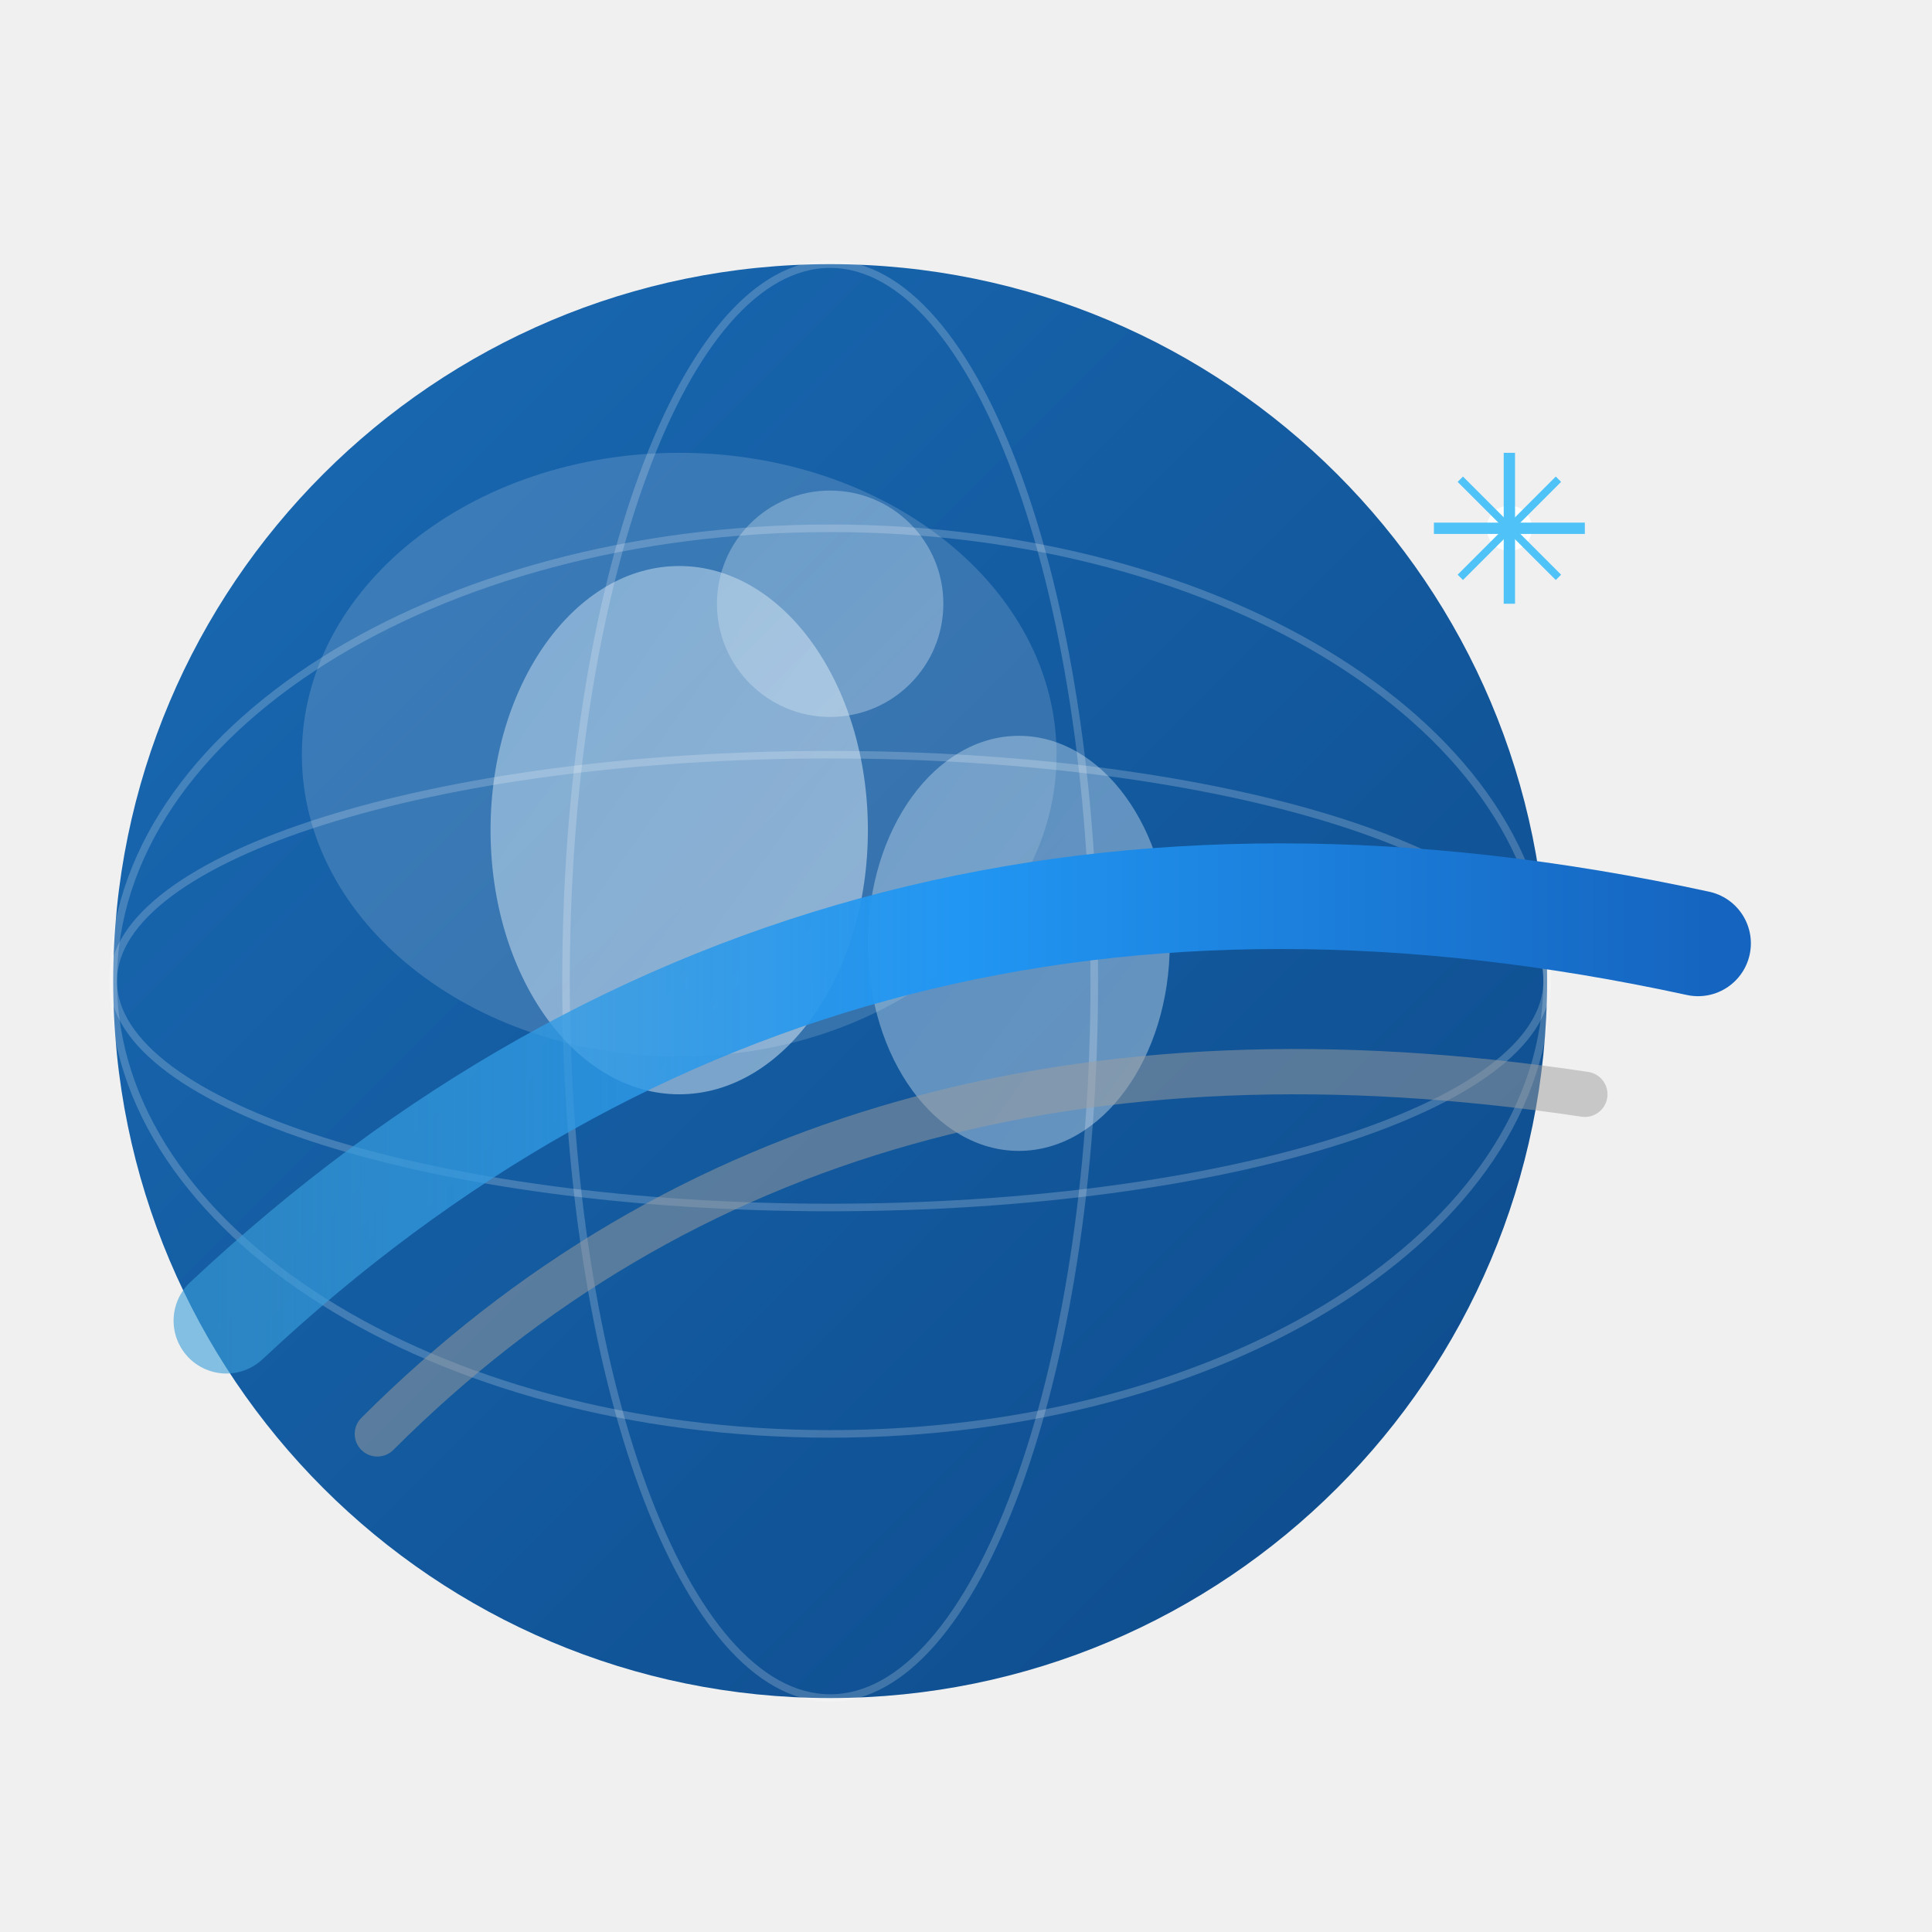
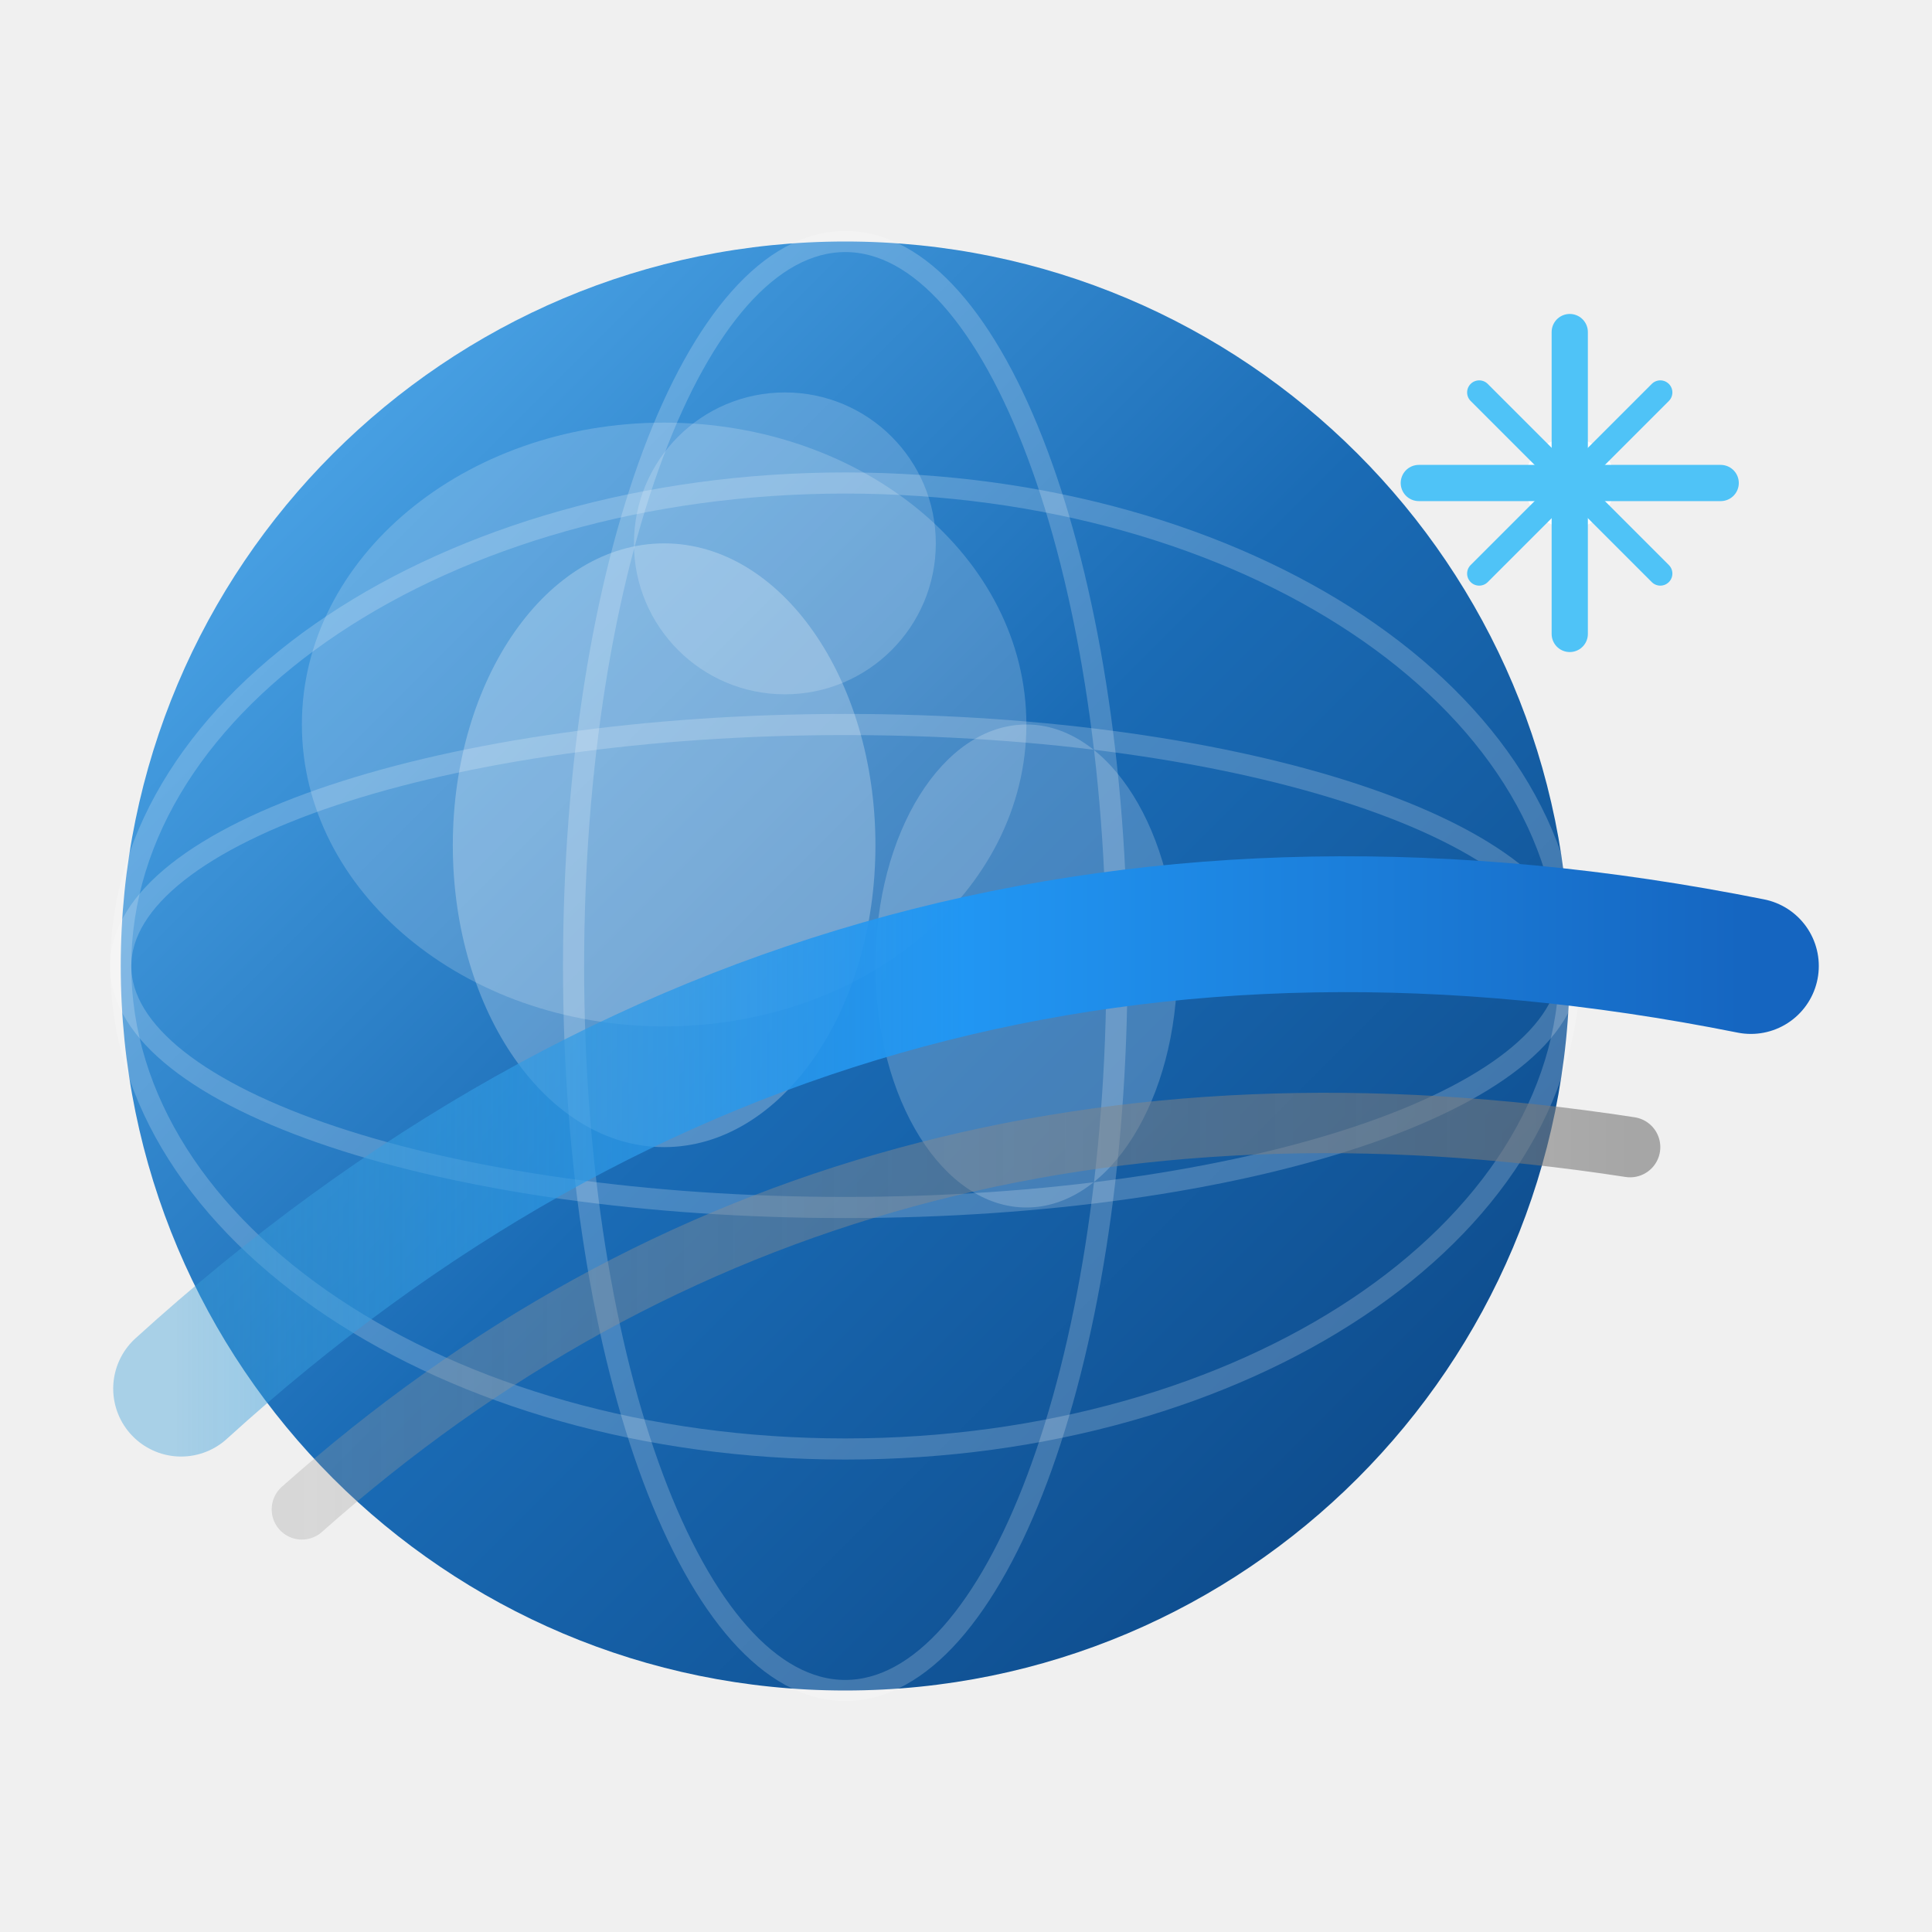
- <svg xmlns="http://www.w3.org/2000/svg" viewBox="0 0 512 512" fill="none">
+ <svg xmlns="http://www.w3.org/2000/svg" viewBox="0 0 64 64" fill="none">
  <defs>
-     <linearGradient id="globe-grad" x1="0%" y1="0%" x2="100%" y2="100%">
-       <stop offset="0%" style="stop-color:#1a6bb5;stop-opacity:1" />
-       <stop offset="100%" style="stop-color:#0d4a8a;stop-opacity:1" />
+     <linearGradient id="g1" x1="10%" y1="10%" x2="90%" y2="90%">
+       <stop offset="0%" stop-color="#4da6e8" />
+       <stop offset="50%" stop-color="#1a6bb5" />
+       <stop offset="100%" stop-color="#0d4a8a" />
    </linearGradient>
-     <linearGradient id="land-grad" x1="0%" y1="0%" x2="100%" y2="100%">
-       <stop offset="0%" style="stop-color:#c8dff0;stop-opacity:1" />
-       <stop offset="100%" style="stop-color:#e8f2fa;stop-opacity:1" />
+     <linearGradient id="g2" x1="0%" y1="0%" x2="100%" y2="0%">
+       <stop offset="0%" stop-color="#3b9fd9" stop-opacity="0.4" />
+       <stop offset="50%" stop-color="#2196F3" />
+       <stop offset="100%" stop-color="#1565C0" />
    </linearGradient>
-     <linearGradient id="swoosh-grad" x1="0%" y1="0%" x2="100%" y2="0%">
-       <stop offset="0%" style="stop-color:#3b9fd9;stop-opacity:0.6" />
-       <stop offset="50%" style="stop-color:#2196F3;stop-opacity:1" />
-       <stop offset="100%" style="stop-color:#1565C0;stop-opacity:1" />
+     <linearGradient id="g3" x1="0%" y1="0%" x2="100%" y2="0%">
+       <stop offset="0%" stop-color="#9e9e9e" stop-opacity="0.3" />
+       <stop offset="100%" stop-color="#757575" stop-opacity="0.6" />
    </linearGradient>
  </defs>
-   <circle cx="220" cy="260" r="190" fill="url(#globe-grad)" />
-   <ellipse cx="180" cy="200" rx="100" ry="80" fill="white" opacity="0.15" />
-   <ellipse cx="180" cy="220" rx="50" ry="70" fill="url(#land-grad)" opacity="0.5" />
-   <ellipse cx="270" cy="250" rx="40" ry="55" fill="url(#land-grad)" opacity="0.4" />
-   <circle cx="220" cy="160" r="30" fill="url(#land-grad)" opacity="0.35" />
-   <ellipse cx="220" cy="260" rx="190" ry="60" stroke="white" stroke-width="2" fill="none" opacity="0.2" />
-   <ellipse cx="220" cy="260" rx="190" ry="120" stroke="white" stroke-width="2" fill="none" opacity="0.2" />
-   <ellipse cx="220" cy="260" rx="70" ry="190" stroke="white" stroke-width="2" fill="none" opacity="0.2" />
-   <path d="M 60 350 Q 220 200 450 250" stroke="url(#swoosh-grad)" stroke-width="28" fill="none" stroke-linecap="round" />
-   <path d="M 100 380 Q 220 260 420 290" stroke="#9e9e9e" stroke-width="12" fill="none" stroke-linecap="round" opacity="0.5" />
-   <circle cx="400" cy="140" r="6" fill="white" />
-   <line x1="400" y1="120" x2="400" y2="160" stroke="#4FC3F7" stroke-width="3" />
-   <line x1="380" y1="140" x2="420" y2="140" stroke="#4FC3F7" stroke-width="3" />
-   <line x1="387" y1="127" x2="413" y2="153" stroke="#4FC3F7" stroke-width="2" />
-   <line x1="413" y1="127" x2="387" y2="153" stroke="#4FC3F7" stroke-width="2" />
+   <circle cx="28" cy="32" r="24" fill="url(#g1)" />
+   <ellipse cx="22" cy="24" rx="12" ry="10" fill="white" opacity="0.18" />
+   <ellipse cx="22" cy="28" rx="7" ry="10" fill="white" opacity="0.25" />
+   <ellipse cx="34" cy="32" rx="5" ry="8" fill="white" opacity="0.2" />
+   <circle cx="26" cy="18" r="5" fill="white" opacity="0.18" />
+   <ellipse cx="28" cy="32" rx="24" ry="8" stroke="white" stroke-width="0.7" fill="none" opacity="0.2" />
+   <ellipse cx="28" cy="32" rx="24" ry="16" stroke="white" stroke-width="0.7" fill="none" opacity="0.2" />
+   <ellipse cx="28" cy="32" rx="9" ry="24" stroke="white" stroke-width="0.7" fill="none" opacity="0.2" />
+   <path d="M 6 46 Q 28 26 58 32" stroke="url(#g2)" stroke-width="4.5" fill="none" stroke-linecap="round" />
+   <path d="M 10 50 Q 28 34 54 38" stroke="url(#g3)" stroke-width="2" fill="none" stroke-linecap="round" />
+   <circle cx="52" cy="16" r="1.5" fill="white" />
+   <line x1="52" y1="11" x2="52" y2="21" stroke="#4FC3F7" stroke-width="1.2" stroke-linecap="round" />
+   <line x1="47" y1="16" x2="57" y2="16" stroke="#4FC3F7" stroke-width="1.2" stroke-linecap="round" />
+   <line x1="49" y1="13" x2="55" y2="19" stroke="#4FC3F7" stroke-width="0.8" stroke-linecap="round" />
+   <line x1="55" y1="13" x2="49" y2="19" stroke="#4FC3F7" stroke-width="0.8" stroke-linecap="round" />
</svg>
